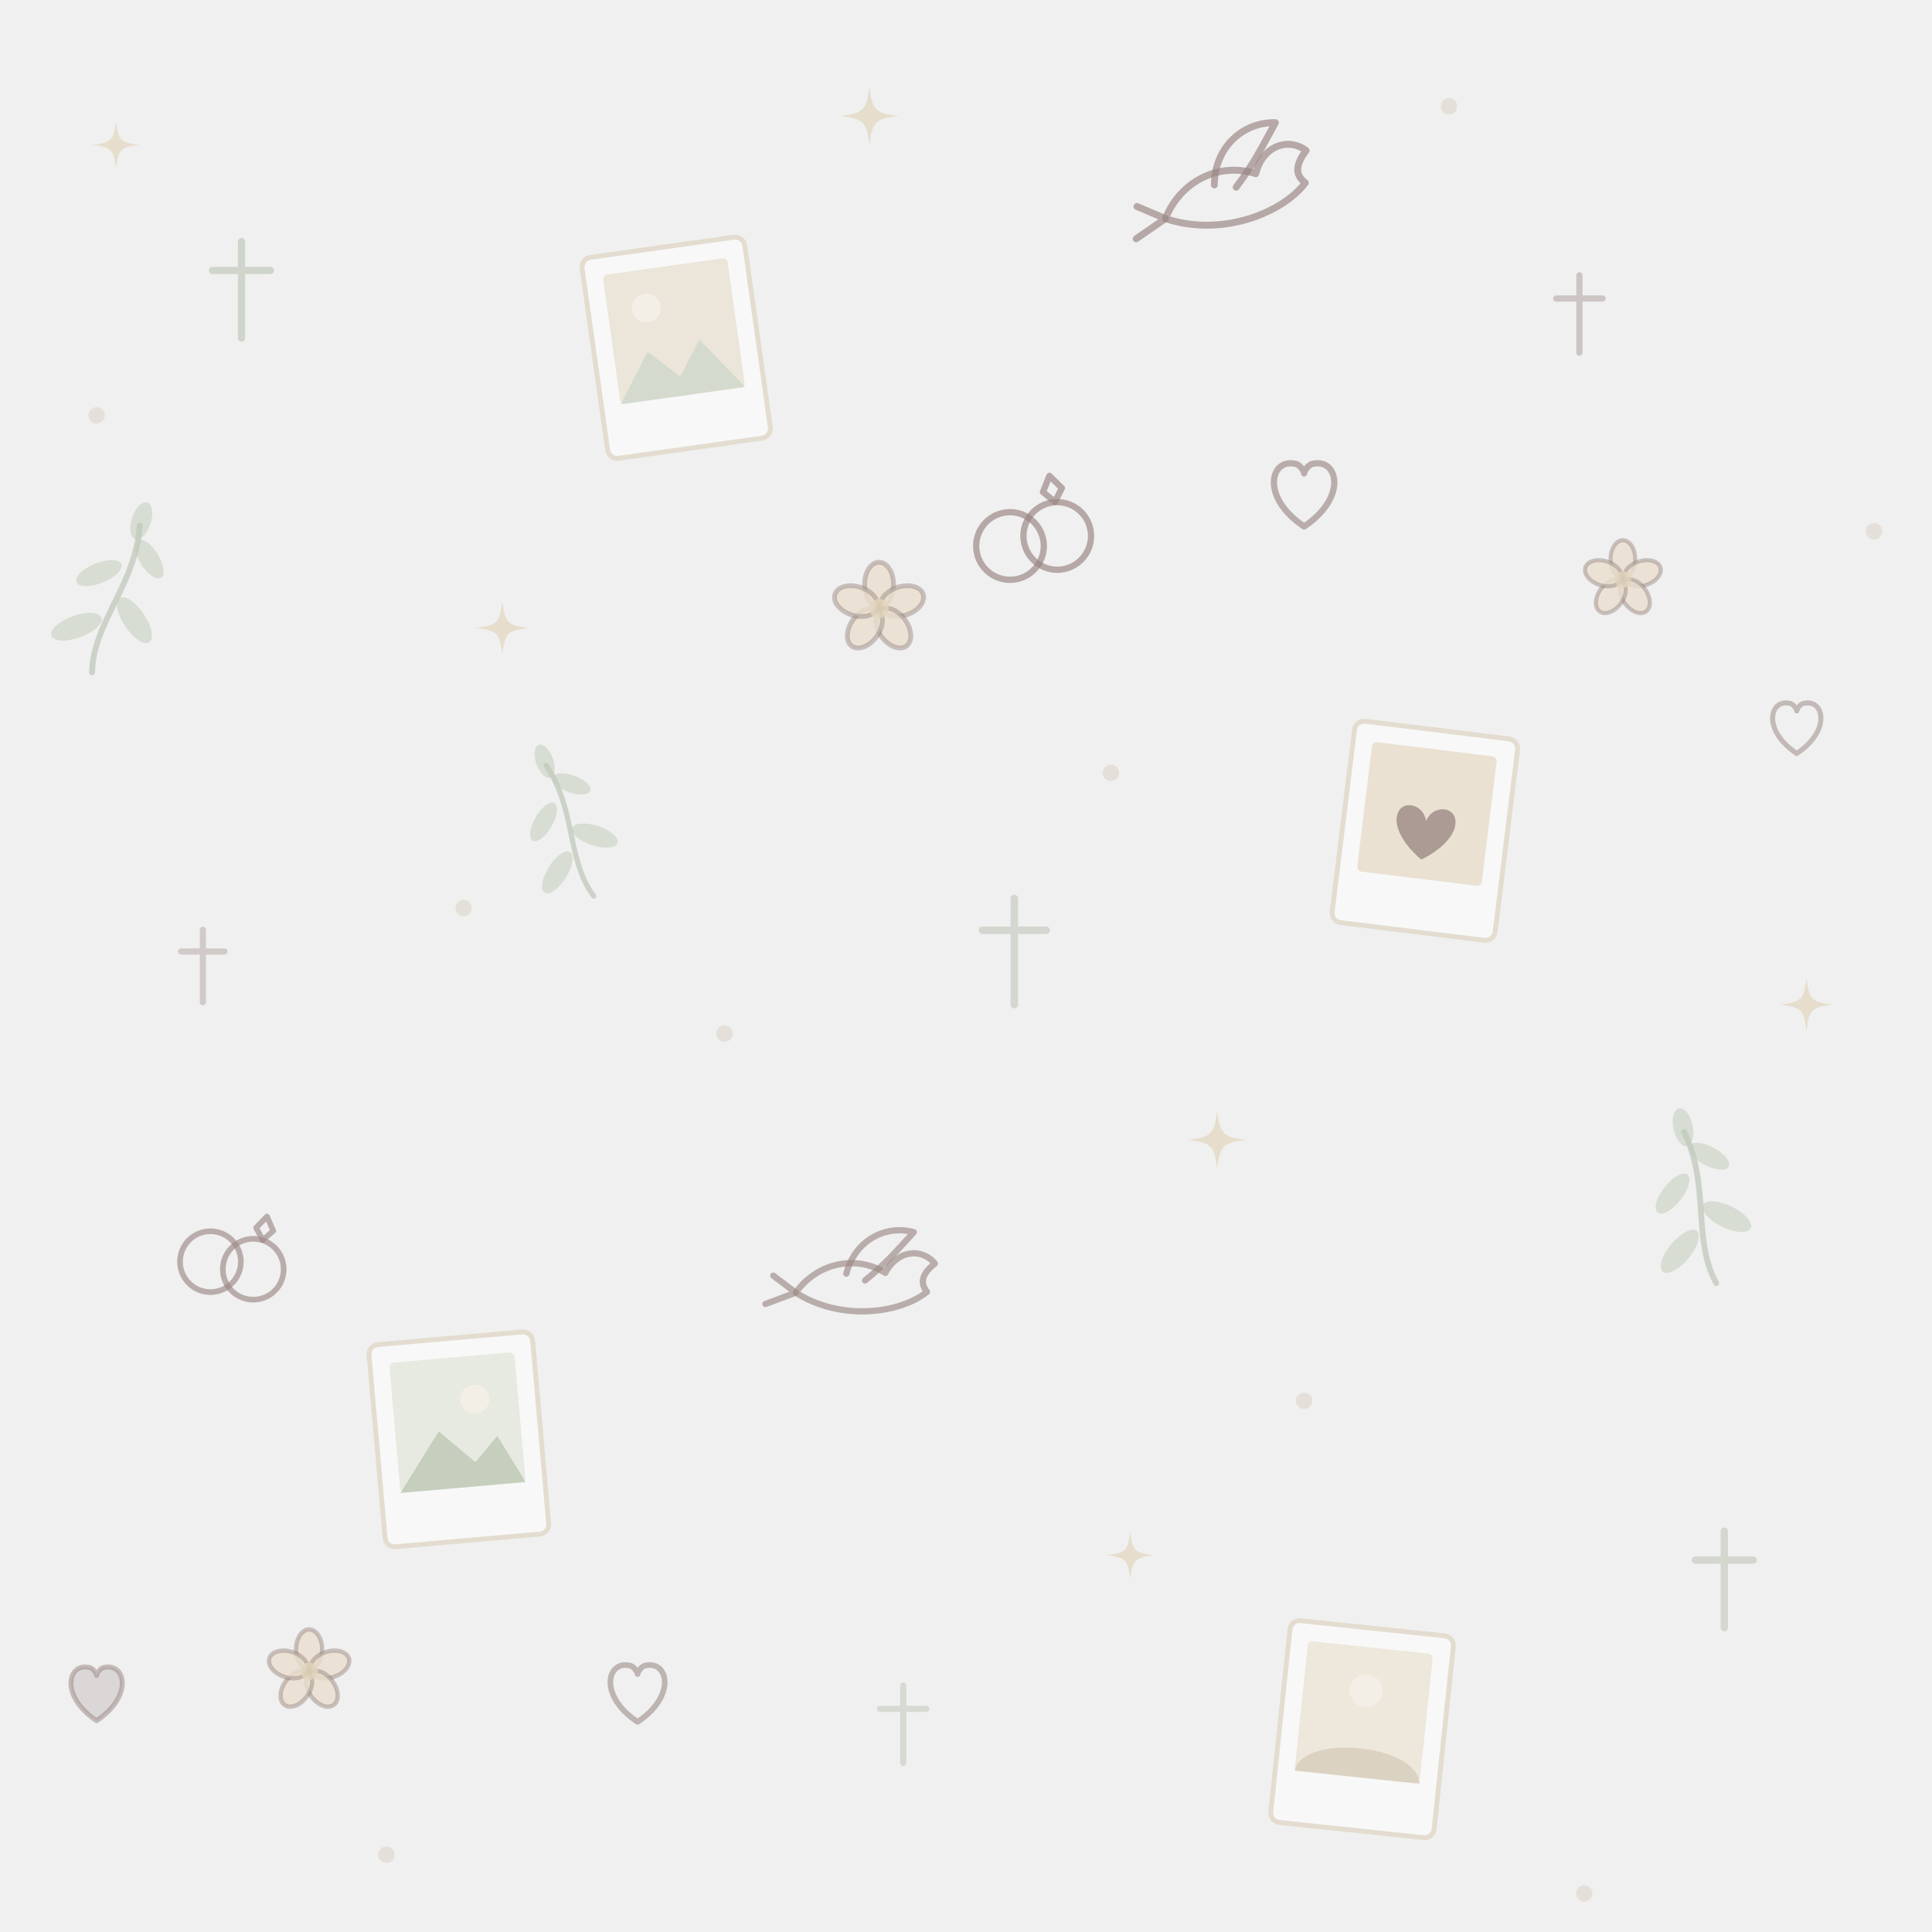
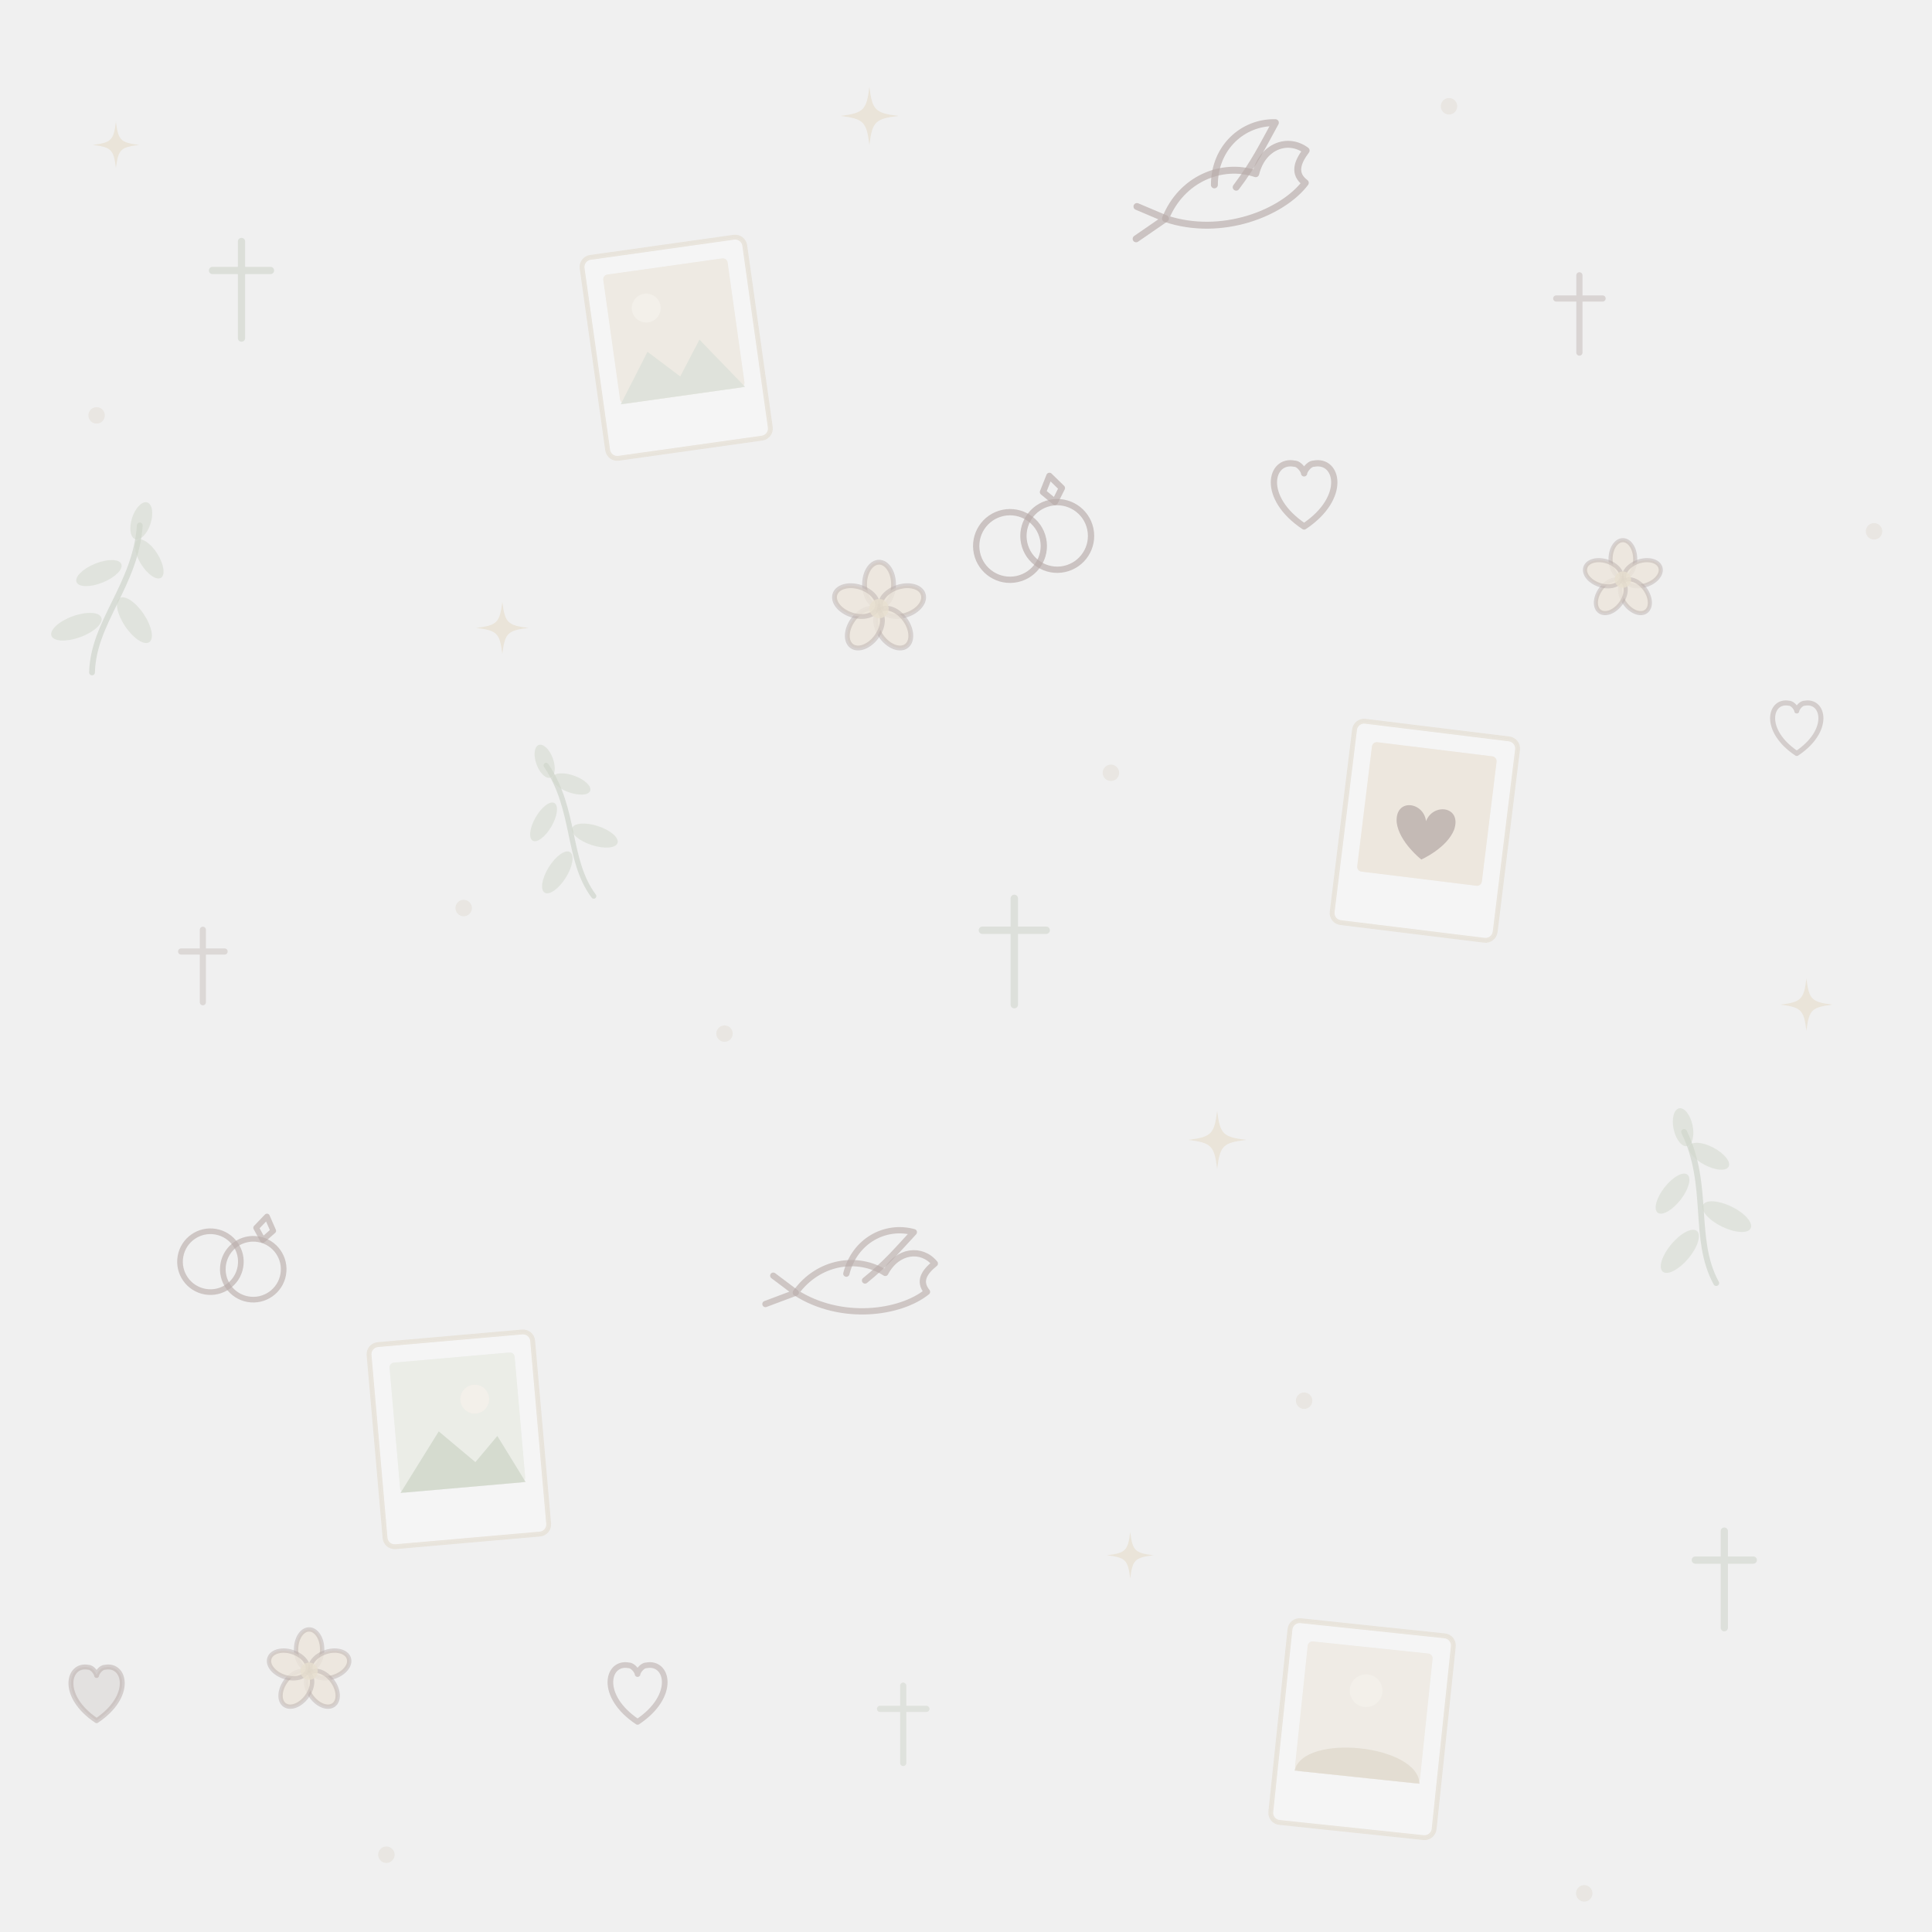
<svg xmlns="http://www.w3.org/2000/svg" width="400" height="400" viewBox="0 0 400 400">
  <defs>
    <path id="p-cruz" d="M0 -10V10M-6 -4H6" />
    <g id="p-paloma">
      <path d="M-13 3C-9 -4 -1 -6 5 -3C7 -8 12 -9 15 -6C13 -4 12 -2 14 0C9 5 -3 8 -13 3Z" />
      <path d="M-3 -2C-2 -9 4 -13 10 -12C7 -8 5 -5 1 -1" />
      <path d="M-13 3L-19 6M-13 3L-18 0" />
    </g>
    <g id="p-ramita">
      <path d="M0 16C-3 6 3 -4 0 -16" fill="none" />
      <ellipse cx="-6" cy="8" rx="5.5" ry="2.3" transform="rotate(-38 -6 8)" stroke="none" />
      <ellipse cx="5" cy="3" rx="5.5" ry="2.3" transform="rotate(38 5 3)" stroke="none" />
      <ellipse cx="-5" cy="-4" rx="5" ry="2.1" transform="rotate(-40 -5 -4)" stroke="none" />
      <ellipse cx="4" cy="-10" rx="4.6" ry="2" transform="rotate(40 4 -10)" stroke="none" />
      <ellipse cx="0" cy="-17" rx="2" ry="4" stroke="none" />
    </g>
    <g id="p-anillos">
      <circle cx="-5" cy="0" r="7" />
      <circle cx="5" cy="0" r="7" />
      <path d="M4 -9.5L6 -12.5L8 -9.5L6 -7Z" />
    </g>
    <path id="p-corazon" d="M0 5C-9 -1 -7 -9 -2 -8C-1 -8 0 -6.5 0 -6C0 -6.5 1 -8 2 -8C7 -9 9 -1 0 5Z" />
    <g id="p-flor">
      <ellipse cx="0" cy="-5" rx="3" ry="4.6" />
      <ellipse cx="0" cy="-5" rx="3" ry="4.6" transform="rotate(72)" />
      <ellipse cx="0" cy="-5" rx="3" ry="4.6" transform="rotate(144)" />
      <ellipse cx="0" cy="-5" rx="3" ry="4.6" transform="rotate(216)" />
      <ellipse cx="0" cy="-5" rx="3" ry="4.6" transform="rotate(288)" />
      <circle r="2" fill="#D9C49A" stroke="none" />
    </g>
    <path id="p-destello" d="M0 -6C.6 -1.2 1.2 -.6 6 0C1.2 .6 .6 1.2 0 6C-.6 1.2 -1.2 .6 -6 0C-1.2 -.6 -.6 -1.2 0 -6Z" />
  </defs>
-   <g class="mosaico" opacity=".6">
+   <g class="mosaico" opacity=".38">
    <g fill="none" stroke-linecap="round" stroke-linejoin="round">
      <use class="cruz" href="#p-cruz" transform="translate(50 60)" stroke="#8E9F82" stroke-opacity=".55" stroke-width="1.5" />
      <use class="cruz" href="#p-cruz" transform="translate(327 65) scale(.8)" stroke="#5A3A33" stroke-opacity=".4" stroke-width="1.6" />
      <use class="cruz" href="#p-cruz" transform="translate(210 197) scale(1.1)" stroke="#8E9F82" stroke-opacity=".5" stroke-width="1.4" />
      <use class="cruz" href="#p-cruz" transform="translate(42 200) scale(.75)" stroke="#5A3A33" stroke-opacity=".35" stroke-width="1.7" />
      <use class="cruz" href="#p-cruz" transform="translate(357 327)" stroke="#8E9F82" stroke-opacity=".5" stroke-width="1.5" />
      <use class="cruz" href="#p-cruz" transform="translate(187 357) scale(.8)" stroke="#8E9F82" stroke-opacity=".45" stroke-width="1.6" />
      <use class="paloma" href="#p-paloma" transform="translate(255 40) rotate(-8) scale(1.1)" stroke="#5A3A33" stroke-opacity=".65" stroke-width="1.3" />
      <use class="paloma" href="#p-paloma" transform="translate(178 266) rotate(6)" stroke="#5A3A33" stroke-opacity=".6" stroke-width="1.3" />
      <use class="anillos" href="#p-anillos" transform="translate(214 112) rotate(-12)" stroke="#5A3A33" stroke-opacity=".65" stroke-width="1.3" />
      <use class="anillos" href="#p-anillos" transform="translate(48 262) rotate(10) scale(.9)" stroke="#5A3A33" stroke-opacity=".6" stroke-width="1.3" />
      <use class="corazon" href="#p-corazon" transform="translate(270 104)" stroke="#5A3A33" stroke-opacity=".6" stroke-width="1.3" />
      <use class="corazon" href="#p-corazon" transform="translate(132 352) scale(.9)" stroke="#5A3A33" stroke-opacity=".55" stroke-width="1.3" />
      <use class="corazon" href="#p-corazon" transform="translate(372 152) scale(.8)" stroke="#5A3A33" stroke-opacity=".5" stroke-width="1.3" />
      <use class="corazon" href="#p-corazon" transform="translate(20 352) scale(.85)" fill="#5A3A33" fill-opacity=".22" stroke="#5A3A33" stroke-opacity=".5" stroke-width="1.2" />
    </g>
    <g fill="#9FB08F" fill-opacity=".5" stroke="#8E9F82" stroke-opacity=".6" stroke-width="1.2" stroke-linecap="round">
      <use class="ramita" href="#p-ramita" transform="translate(24 124) rotate(18)" />
      <use class="ramita" href="#p-ramita" transform="translate(352 250) rotate(-12)" />
      <use class="ramita" href="#p-ramita" transform="translate(118 172) rotate(-20) scale(.9)" />
    </g>
    <g fill="#E4D3B8" fill-opacity=".8" stroke="#5A3A33" stroke-opacity=".45" stroke-width="1">
      <use class="flor" href="#p-flor" transform="translate(182 126)" />
      <use class="flor" href="#p-flor" transform="translate(336 120) scale(.85)" />
      <use class="flor" href="#p-flor" transform="translate(64 346) scale(.9)" />
    </g>
    <g fill="#D9C49A" fill-opacity=".7">
      <use class="destello" href="#p-destello" transform="translate(180 24)" />
      <use class="destello" href="#p-destello" transform="translate(24 30) scale(.8)" />
      <use class="destello" href="#p-destello" transform="translate(104 130) scale(.9)" />
      <use class="destello" href="#p-destello" transform="translate(252 236)" />
      <use class="destello" href="#p-destello" transform="translate(234 322) scale(.8)" />
      <use class="destello" href="#p-destello" transform="translate(374 208) scale(.9)" />
    </g>
    <g fill="#C7B79B" fill-opacity=".45">
      <circle cx="96" cy="188" r="1.7" />
      <circle cx="300" cy="22" r="1.7" />
      <circle cx="388" cy="110" r="1.7" />
      <circle cx="80" cy="384" r="1.7" />
      <circle cx="270" cy="290" r="1.7" />
      <circle cx="20" cy="86" r="1.7" />
      <circle cx="150" cy="214" r="1.7" />
      <circle cx="328" cy="392" r="1.7" />
      <circle cx="230" cy="160" r="1.7" />
    </g>
    <g class="foto" transform="translate(140 72) rotate(-8)">
      <rect x="-17" y="-21" width="34" height="42" rx="2" fill="#fff" fill-opacity=".85" stroke="#D8CBB4" stroke-opacity=".9" stroke-width="1" />
      <rect x="-13" y="-17" width="26" height="27" rx="1" fill="#E7DCC7" fill-opacity=".9" />
      <circle cx="-5" cy="-9" r="3" fill="#F6EEDF" />
      <path d="M-13 10L-6 0L0 6L5 -1L13 10Z" fill="#BFCAB5" fill-opacity=".9" />
    </g>
    <g class="foto" transform="translate(295 172) rotate(7)">
      <rect x="-17" y="-21" width="34" height="42" rx="2" fill="#fff" fill-opacity=".85" stroke="#D8CBB4" stroke-opacity=".9" stroke-width="1" />
      <rect x="-13" y="-17" width="26" height="27" rx="1" fill="#E4D3B8" fill-opacity=".9" />
      <path d="M0 -2C-1 -6 -7 -6 -6 -1C-5 3 0 6 0 6C0 6 5 3 6 -1C7 -6 1 -6 0 -2Z" fill="#5A3A33" fill-opacity=".75" />
    </g>
    <g class="foto" transform="translate(95 298) rotate(-5)">
      <rect x="-17" y="-21" width="34" height="42" rx="2" fill="#fff" fill-opacity=".85" stroke="#D8CBB4" stroke-opacity=".9" stroke-width="1" />
      <rect x="-13" y="-17" width="26" height="27" rx="1" fill="#DDE3D2" fill-opacity=".9" />
      <circle cx="4" cy="-8" r="3" fill="#F6EEDF" />
      <path d="M-13 10L-4 -2L3 5L8 0L13 10Z" fill="#9FB08F" fill-opacity=".85" />
    </g>
    <g class="foto" transform="translate(282 358) rotate(6)">
      <rect x="-17" y="-21" width="34" height="42" rx="2" fill="#fff" fill-opacity=".85" stroke="#D8CBB4" stroke-opacity=".9" stroke-width="1" />
      <rect x="-13" y="-17" width="26" height="27" rx="1" fill="#E9DFCB" fill-opacity=".9" />
      <circle cx="0" cy="-8" r="3.4" fill="#F6EEDF" />
      <path d="M-13 10C-12 2 12 2 13 10Z" fill="#C9B79A" fill-opacity=".85" />
    </g>
  </g>
</svg>
